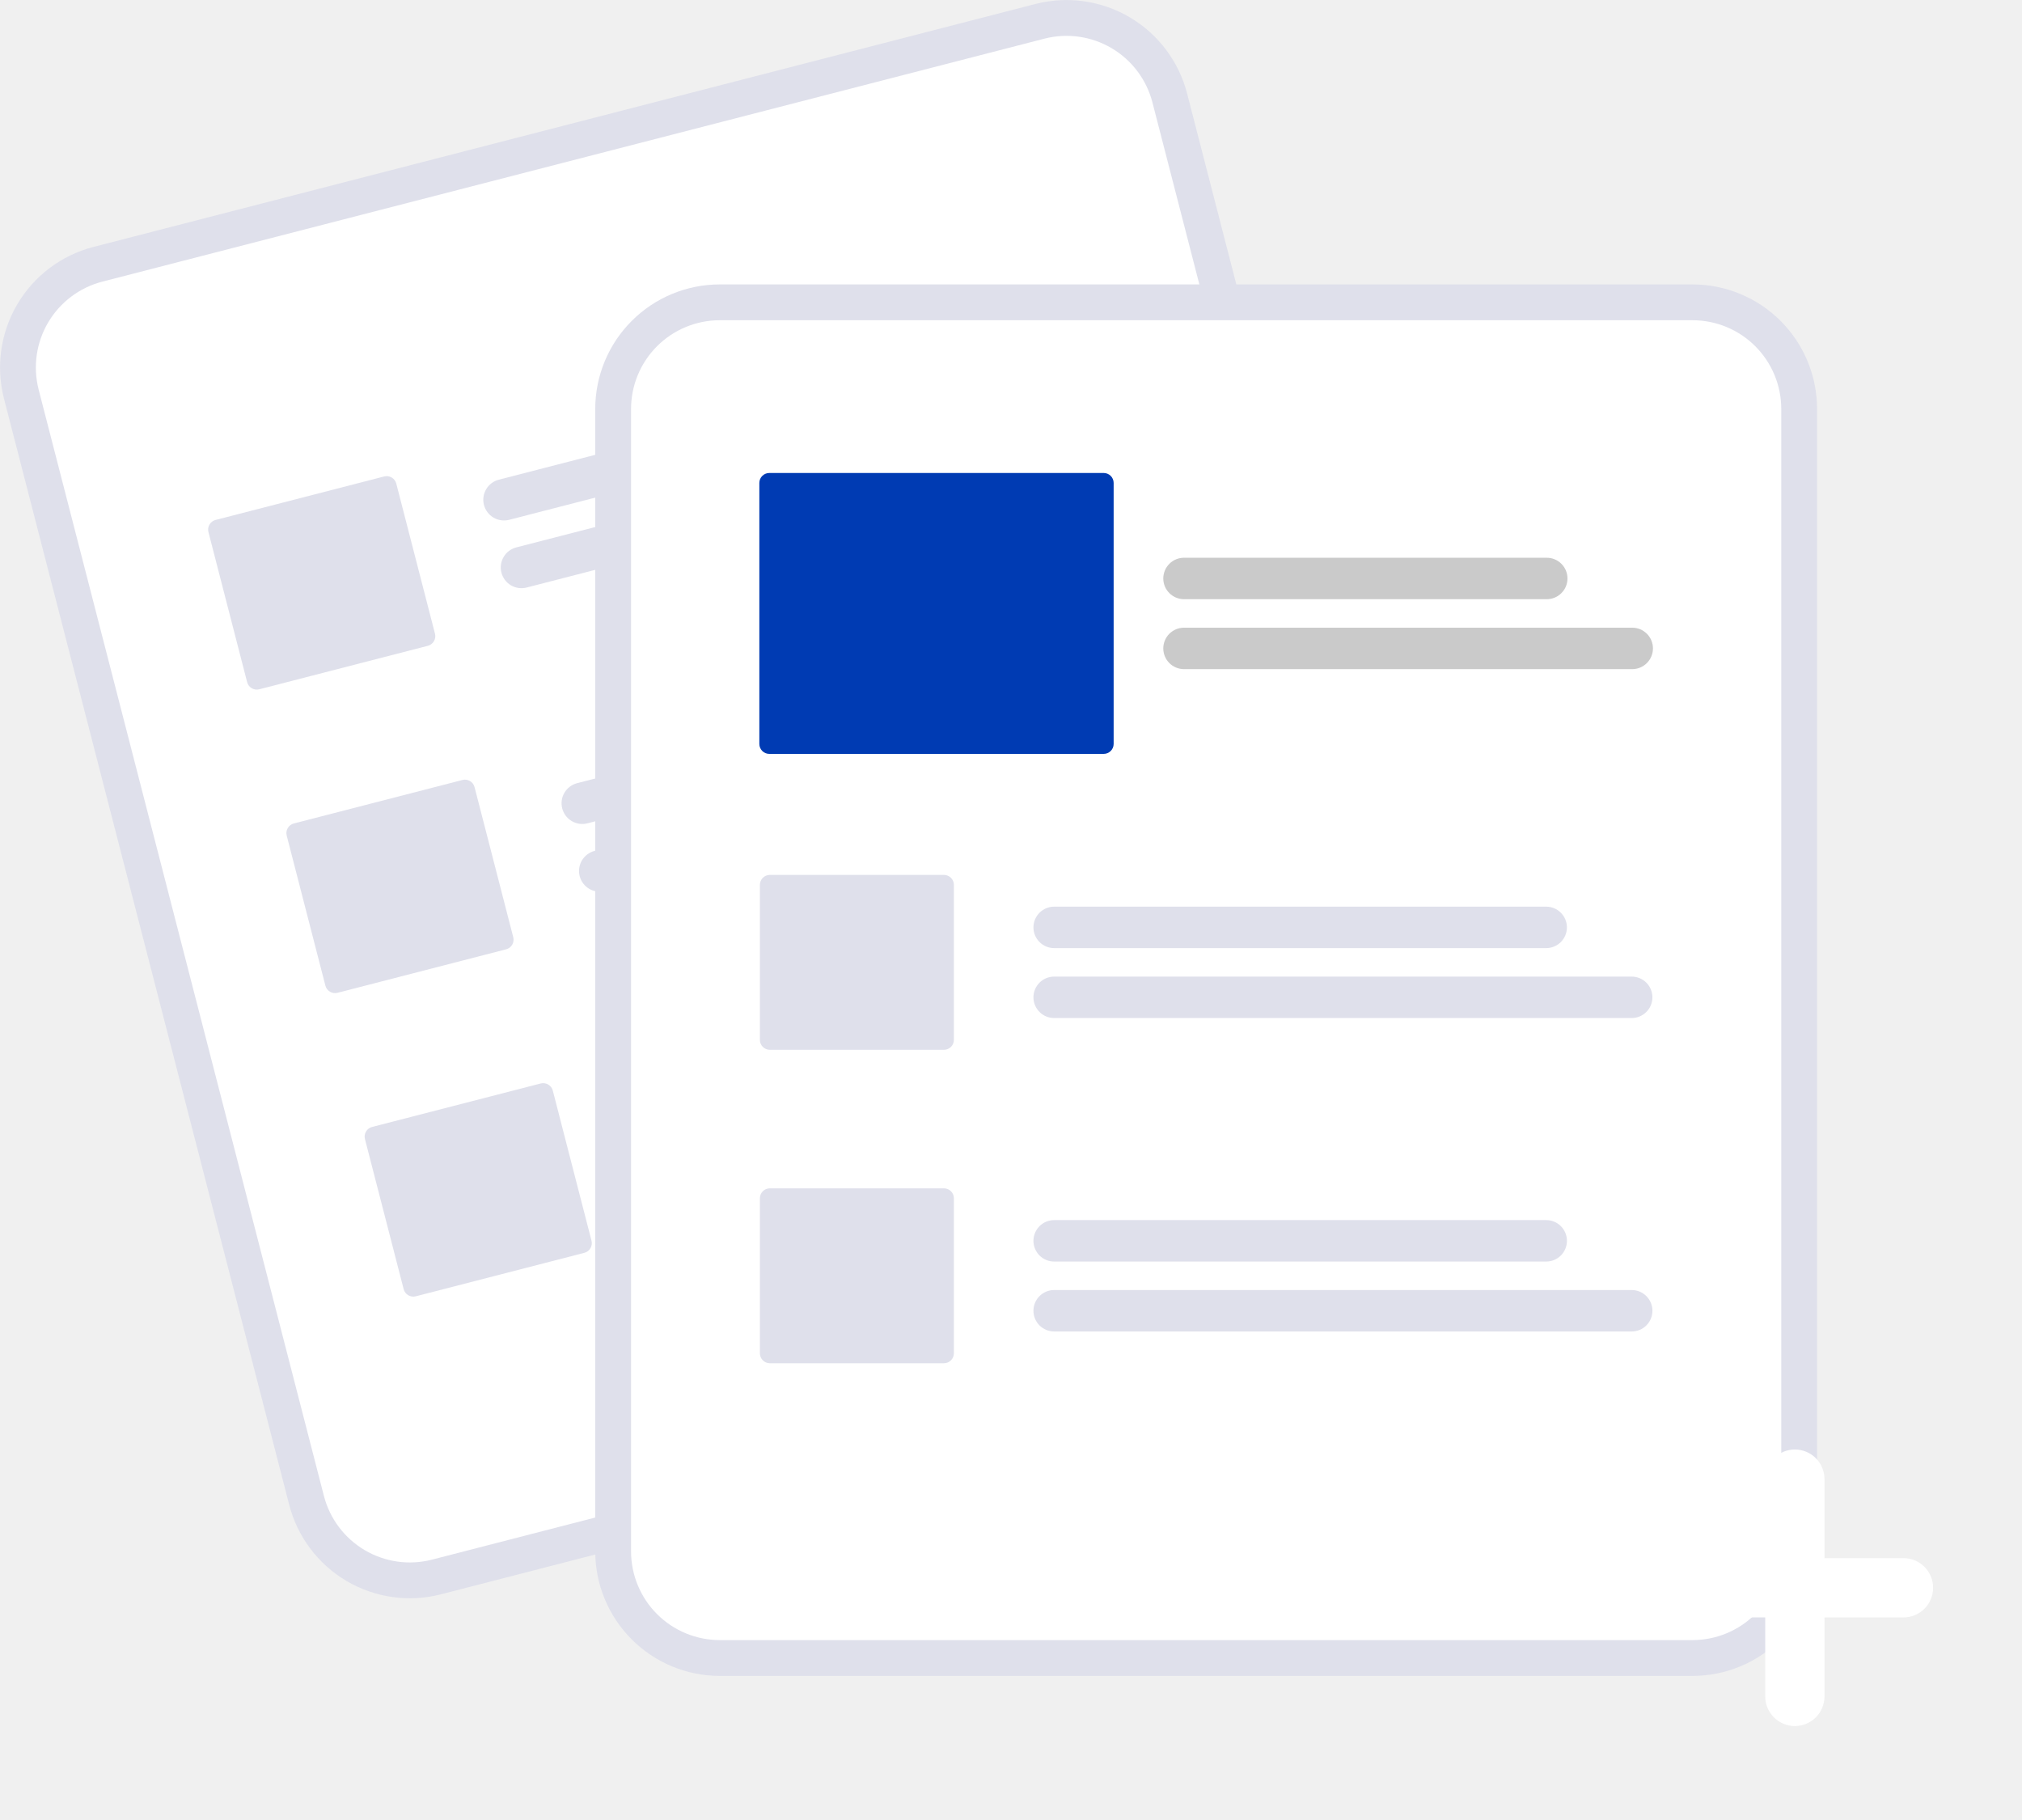
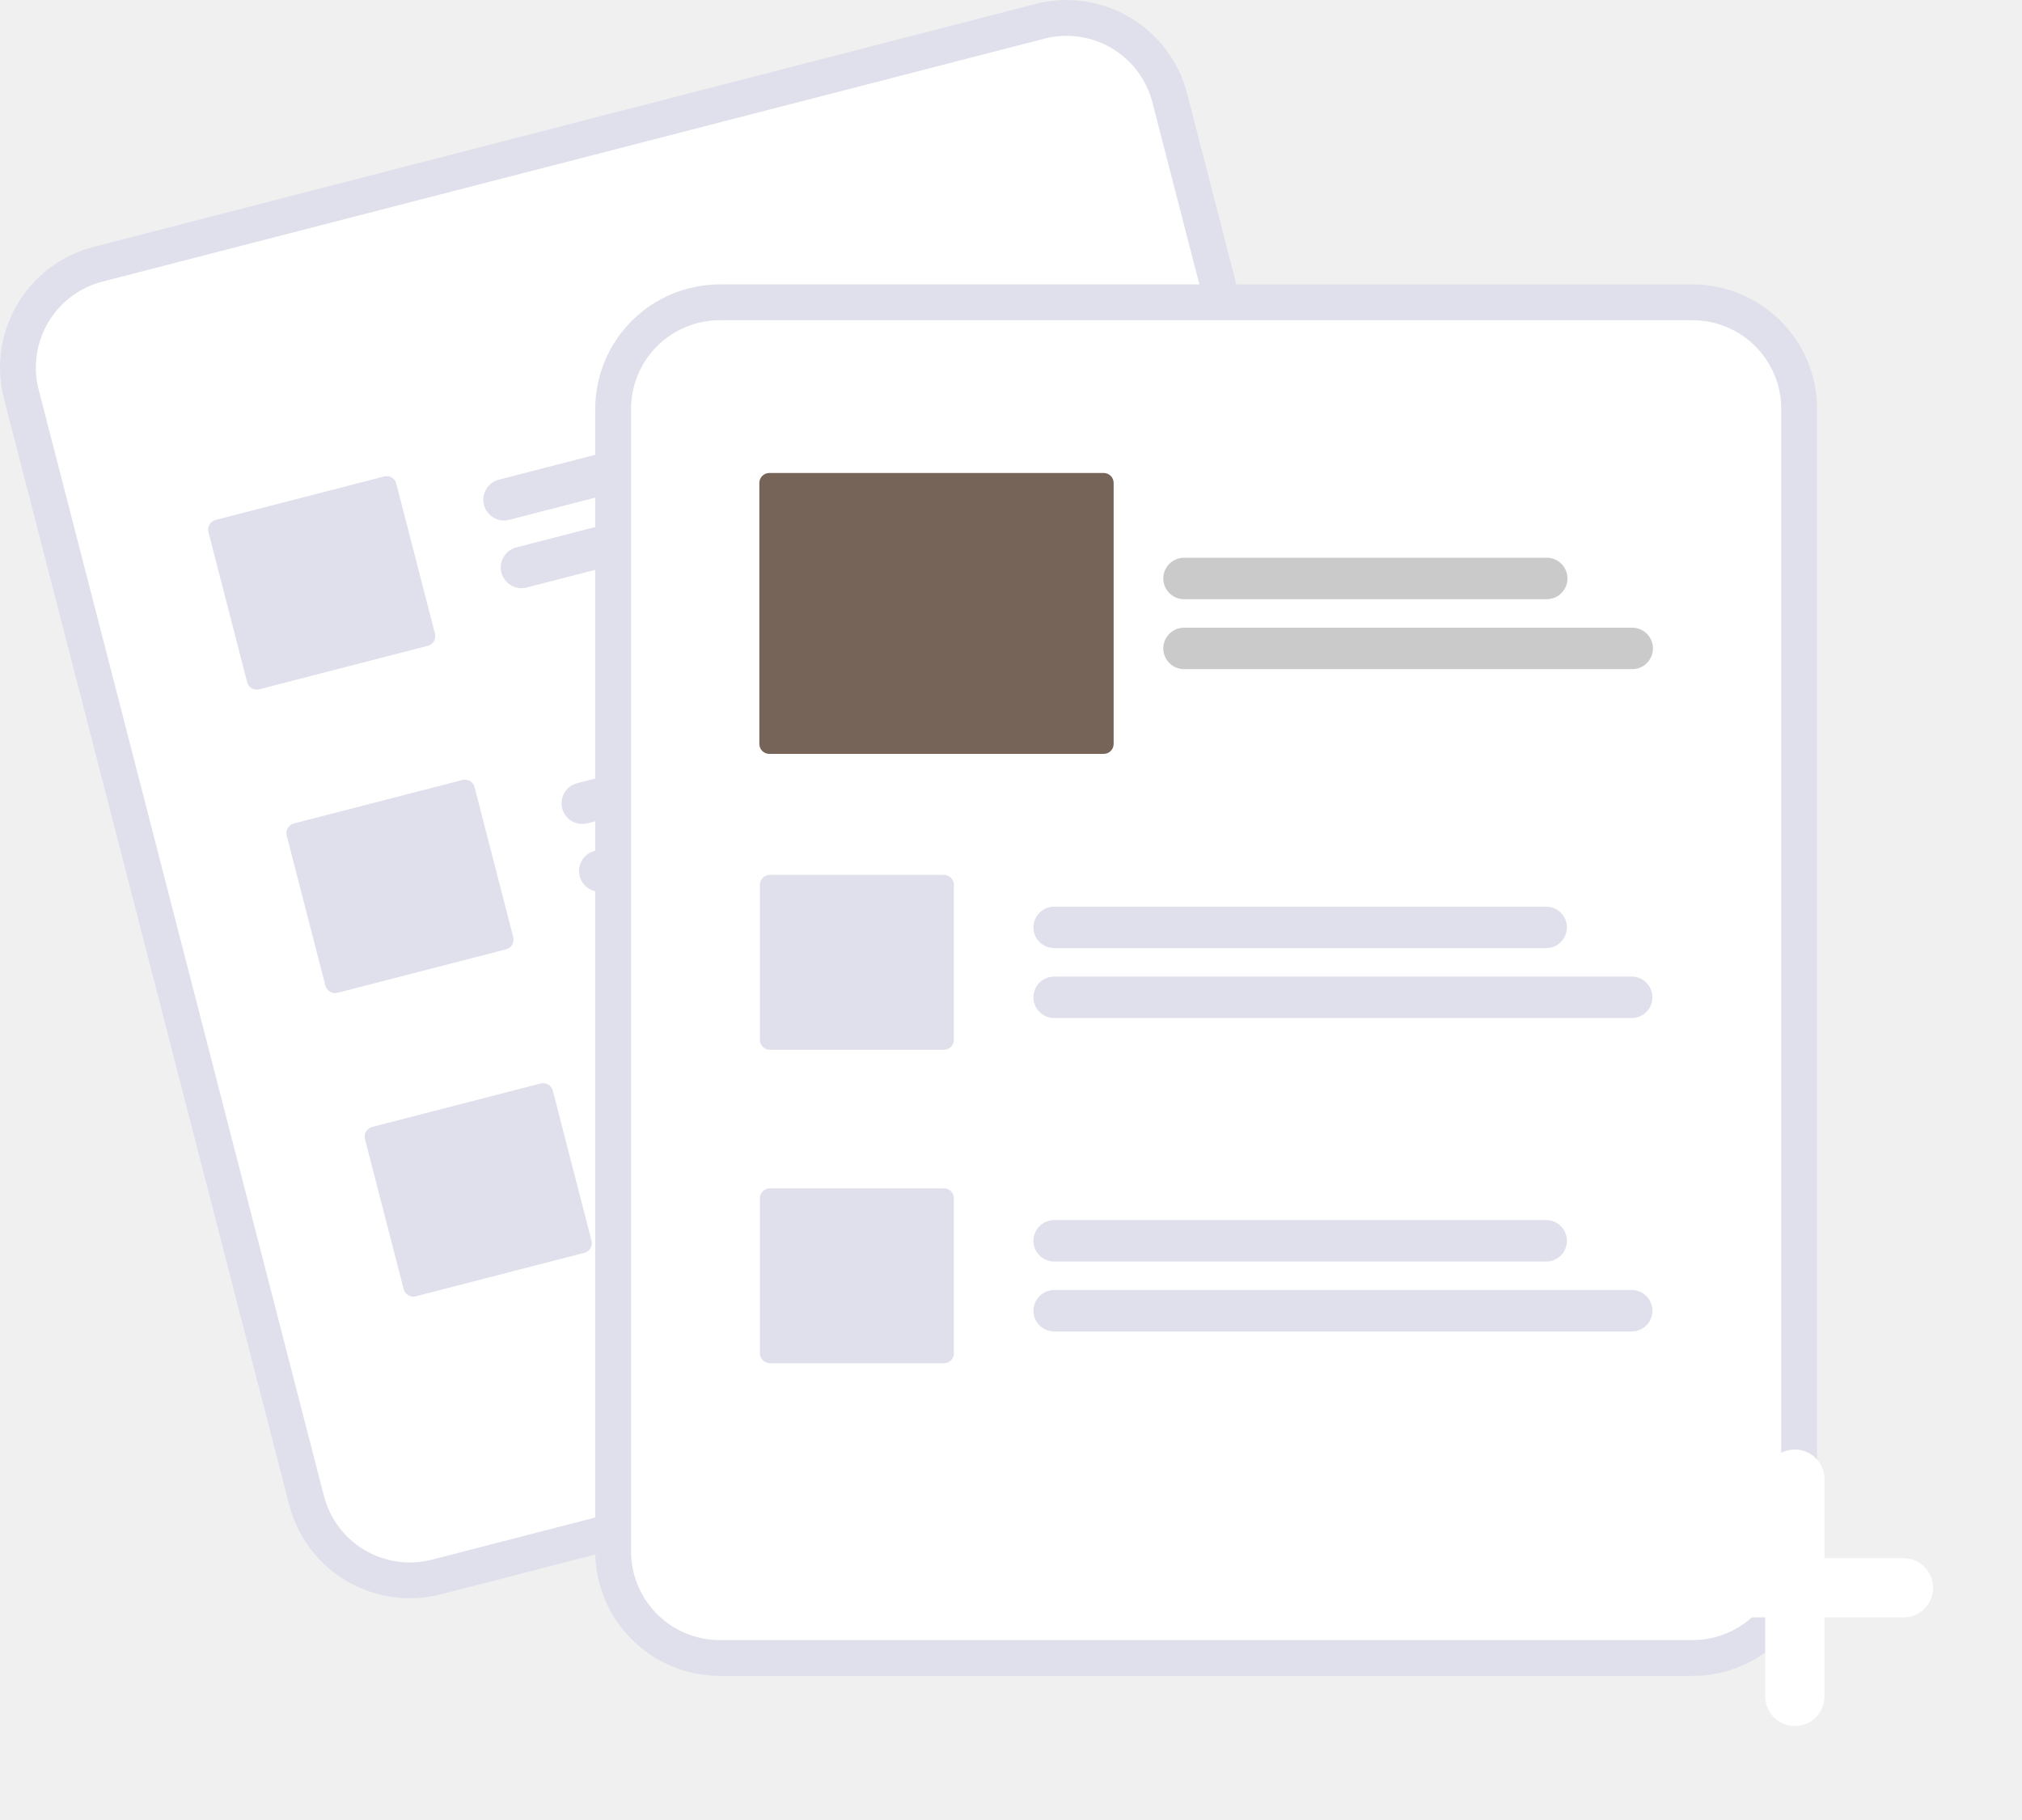
<svg xmlns="http://www.w3.org/2000/svg" width="200" height="180" viewBox="0 0 200 180" fill="none">
  <g clip-path="url(#clip0_1_100245)">
    <path d="M102.426 0.391L95.918 2.069L15.743 22.745L9.235 24.423C6.076 25.241 3.371 27.279 1.713 30.09C0.055 32.9 -0.42 36.254 0.391 39.414L28.609 148.839C29.428 151.998 31.466 154.703 34.276 156.361C37.087 158.019 40.44 158.495 43.6 157.684L43.617 157.679L136.774 133.656L136.791 133.652C139.95 132.833 142.655 130.795 144.313 127.985C145.971 125.175 146.447 121.821 145.635 118.661L117.417 9.235C116.598 6.077 114.561 3.371 111.75 1.713C108.94 0.055 105.586 -0.42 102.426 0.391Z" fill="#DFE0EB" />
    <path d="M103.312 3.822L95.604 5.81L17.828 25.866L10.121 27.854C7.871 28.437 5.945 29.888 4.764 31.889C3.583 33.891 3.245 36.279 3.822 38.529L32.041 147.955C32.624 150.204 34.075 152.13 36.076 153.311C38.078 154.492 40.466 154.831 42.716 154.253L42.733 154.249L135.89 130.225L135.907 130.221C138.157 129.638 140.083 128.187 141.264 126.185C142.445 124.184 142.783 121.796 142.205 119.545L113.987 10.12C113.404 7.871 111.953 5.944 109.952 4.764C107.95 3.583 105.562 3.244 103.312 3.822V3.822Z" fill="white" />
    <path d="M97.491 39.257L50.365 51.41C49.839 51.546 49.28 51.467 48.812 51.191C48.344 50.914 48.004 50.464 47.869 49.937C47.733 49.411 47.812 48.852 48.088 48.384C48.364 47.916 48.815 47.577 49.342 47.441L96.467 35.288C96.994 35.153 97.552 35.232 98.02 35.508C98.487 35.784 98.826 36.235 98.962 36.761C99.098 37.287 99.019 37.846 98.743 38.314C98.467 38.782 98.017 39.121 97.491 39.257V39.257Z" fill="#DFE0EB" />
    <path d="M107.405 43.843L52.093 58.107C51.566 58.243 51.008 58.164 50.539 57.888C50.071 57.612 49.732 57.161 49.596 56.635C49.46 56.108 49.539 55.55 49.816 55.081C50.092 54.613 50.543 54.274 51.069 54.138L106.381 39.874C106.908 39.739 107.467 39.817 107.935 40.094C108.403 40.37 108.742 40.821 108.878 41.347C109.014 41.873 108.935 42.432 108.658 42.9C108.382 43.368 107.931 43.708 107.405 43.843V43.843Z" fill="#DFE0EB" />
    <path d="M105.232 69.274L58.106 81.427C57.846 81.494 57.574 81.509 57.308 81.472C57.041 81.434 56.785 81.344 56.553 81.207C56.321 81.071 56.119 80.889 55.957 80.674C55.795 80.459 55.677 80.215 55.61 79.954C55.543 79.693 55.527 79.422 55.565 79.156C55.603 78.889 55.693 78.632 55.829 78.401C55.966 78.169 56.147 77.966 56.362 77.805C56.577 77.643 56.822 77.525 57.083 77.457L104.209 65.305C104.469 65.237 104.741 65.222 105.007 65.26C105.274 65.297 105.53 65.387 105.762 65.524C105.994 65.661 106.196 65.842 106.358 66.057C106.52 66.272 106.638 66.517 106.705 66.778C106.772 67.038 106.787 67.309 106.75 67.576C106.712 67.842 106.622 68.099 106.486 68.331C106.349 68.562 106.168 68.765 105.953 68.927C105.738 69.089 105.493 69.207 105.232 69.274V69.274Z" fill="#DFE0EB" />
    <path d="M115.146 73.861L59.834 88.125C59.573 88.192 59.302 88.207 59.035 88.17C58.769 88.132 58.512 88.042 58.281 87.906C58.049 87.769 57.846 87.588 57.684 87.373C57.523 87.158 57.405 86.913 57.337 86.652C57.27 86.392 57.255 86.12 57.293 85.854C57.33 85.587 57.42 85.331 57.557 85.099C57.694 84.867 57.875 84.665 58.09 84.503C58.305 84.341 58.55 84.223 58.81 84.156L114.123 69.892C114.649 69.756 115.208 69.835 115.676 70.111C116.144 70.387 116.483 70.838 116.619 71.365C116.755 71.891 116.676 72.45 116.4 72.918C116.123 73.386 115.673 73.725 115.146 73.861Z" fill="#DFE0EB" />
    <path d="M112.973 99.29L65.847 111.443C65.321 111.579 64.763 111.499 64.295 111.223C63.827 110.947 63.488 110.496 63.352 109.97C63.216 109.444 63.295 108.886 63.571 108.418C63.847 107.949 64.297 107.61 64.823 107.474L111.949 95.321C112.476 95.186 113.035 95.264 113.503 95.541C113.971 95.817 114.31 96.268 114.446 96.794C114.582 97.32 114.503 97.879 114.226 98.347C113.95 98.816 113.499 99.155 112.973 99.29Z" fill="#DFE0EB" />
    <path d="M122.887 103.878L67.575 118.142C67.314 118.209 67.043 118.225 66.776 118.187C66.509 118.15 66.253 118.06 66.021 117.923C65.789 117.786 65.586 117.605 65.424 117.39C65.262 117.175 65.144 116.93 65.077 116.669C65.009 116.408 64.994 116.137 65.032 115.87C65.07 115.604 65.16 115.347 65.296 115.115C65.433 114.883 65.615 114.681 65.83 114.519C66.045 114.357 66.29 114.239 66.551 114.172L121.864 99.908C122.39 99.773 122.949 99.852 123.417 100.128C123.885 100.404 124.224 100.855 124.36 101.381C124.496 101.908 124.417 102.466 124.141 102.934C123.864 103.403 123.414 103.742 122.887 103.878V103.878Z" fill="#DFE0EB" />
    <path d="M42.32 63.871L25.642 68.171C25.39 68.236 25.122 68.198 24.898 68.066C24.673 67.933 24.511 67.718 24.445 67.465L20.617 52.62C20.552 52.368 20.59 52.1 20.722 51.876C20.855 51.651 21.071 51.488 21.323 51.423L38.001 47.122C38.253 47.057 38.521 47.095 38.745 47.228C38.969 47.36 39.132 47.576 39.197 47.828L43.026 62.674C43.091 62.926 43.053 63.194 42.92 63.418C42.788 63.643 42.572 63.805 42.32 63.871V63.871Z" fill="#DFE0EB" />
    <path d="M50.061 93.888L33.383 98.189C33.131 98.254 32.863 98.216 32.639 98.083C32.414 97.951 32.252 97.735 32.186 97.483L28.358 82.638C28.293 82.385 28.331 82.117 28.464 81.893C28.596 81.669 28.812 81.506 29.064 81.441L45.742 77.14C45.994 77.075 46.262 77.113 46.486 77.245C46.711 77.378 46.873 77.594 46.939 77.846L50.767 92.691C50.832 92.944 50.794 93.211 50.661 93.436C50.529 93.66 50.313 93.823 50.061 93.888V93.888Z" fill="#DFE0EB" />
    <path d="M57.801 123.905L41.124 128.206C40.871 128.27 40.603 128.232 40.379 128.1C40.155 127.968 39.992 127.752 39.927 127.499L36.098 112.654C36.033 112.402 36.072 112.134 36.204 111.91C36.336 111.685 36.552 111.523 36.804 111.457L53.482 107.156C53.734 107.092 54.002 107.13 54.227 107.262C54.451 107.394 54.614 107.61 54.679 107.863L58.507 122.708C58.572 122.96 58.534 123.228 58.402 123.452C58.269 123.677 58.053 123.84 57.801 123.905V123.905Z" fill="#DFE0EB" />
    <path d="M167.423 28.129H71.183C67.92 28.133 64.792 29.43 62.485 31.738C60.178 34.045 58.88 37.173 58.876 40.436V153.442C58.88 156.705 60.178 159.833 62.485 162.14C64.792 164.448 67.92 165.746 71.183 165.749H167.423C170.686 165.746 173.814 164.448 176.122 162.14C178.429 159.833 179.727 156.705 179.731 153.442V40.436C179.727 37.173 178.429 34.045 176.122 31.738C173.814 29.43 170.686 28.133 167.423 28.129V28.129Z" fill="#DFE0EB" />
    <path d="M167.423 31.672H71.183C68.86 31.675 66.632 32.599 64.989 34.242C63.346 35.885 62.422 38.113 62.419 40.437V153.442C62.422 155.766 63.346 157.994 64.989 159.637C66.632 161.28 68.86 162.204 71.183 162.207H167.423C169.747 162.204 171.975 161.28 173.618 159.637C175.261 157.994 176.185 155.766 176.188 153.442V40.437C176.185 38.113 175.261 35.885 173.618 34.242C171.975 32.599 169.747 31.675 167.423 31.672V31.672Z" fill="white" />
    <path d="M188.278 154.102H180.463V146.287C180.463 145.51 180.155 144.765 179.605 144.215C179.055 143.666 178.31 143.357 177.533 143.357C176.756 143.357 176.01 143.666 175.461 144.215C174.911 144.765 174.602 145.51 174.602 146.287V154.102H166.788C166.011 154.102 165.265 154.411 164.716 154.96C164.166 155.51 163.857 156.255 163.857 157.032C163.857 157.81 164.166 158.555 164.716 159.105C165.265 159.654 166.011 159.963 166.788 159.963H174.602V167.777C174.602 168.555 174.911 169.3 175.461 169.85C176.01 170.399 176.756 170.708 177.533 170.708C178.31 170.708 179.055 170.399 179.605 169.85C180.155 169.3 180.463 168.555 180.463 167.777V159.963H188.278C189.055 159.963 189.801 159.654 190.35 159.105C190.9 158.555 191.208 157.81 191.208 157.032C191.208 156.255 190.9 155.51 190.35 154.96C189.801 154.411 189.055 154.102 188.278 154.102V154.102Z" fill="white" />
    <path d="M152.939 93.769H104.272C104.002 93.769 103.735 93.716 103.487 93.613C103.238 93.51 103.011 93.36 102.821 93.169C102.63 92.979 102.479 92.753 102.376 92.504C102.273 92.255 102.22 91.989 102.22 91.719C102.22 91.45 102.273 91.183 102.376 90.934C102.479 90.686 102.63 90.46 102.821 90.269C103.011 90.079 103.238 89.928 103.487 89.825C103.735 89.722 104.002 89.669 104.272 89.67H152.939C153.482 89.67 154.003 89.886 154.387 90.271C154.771 90.655 154.987 91.176 154.987 91.719C154.987 92.262 154.771 92.783 154.387 93.168C154.003 93.552 153.482 93.768 152.939 93.769V93.769Z" fill="#DFE0EB" />
    <path d="M161.394 100.685H104.272C104.002 100.685 103.735 100.633 103.487 100.53C103.238 100.427 103.011 100.276 102.821 100.086C102.63 99.895 102.479 99.669 102.376 99.42C102.273 99.171 102.22 98.905 102.22 98.635C102.22 98.366 102.273 98.099 102.376 97.851C102.479 97.602 102.63 97.376 102.821 97.185C103.011 96.995 103.238 96.844 103.487 96.741C103.735 96.638 104.002 96.586 104.272 96.586H161.394C161.937 96.586 162.458 96.802 162.843 97.186C163.227 97.571 163.443 98.092 163.443 98.635C163.443 99.179 163.227 99.7 162.843 100.085C162.458 100.469 161.937 100.685 161.394 100.685Z" fill="#DFE0EB" />
    <path d="M152.939 124.768H104.272C104.002 124.769 103.735 124.716 103.487 124.613C103.238 124.51 103.011 124.359 102.821 124.169C102.63 123.978 102.479 123.752 102.376 123.504C102.273 123.255 102.22 122.988 102.22 122.719C102.22 122.449 102.273 122.183 102.376 121.934C102.479 121.685 102.63 121.459 102.821 121.269C103.011 121.078 103.238 120.927 103.487 120.825C103.735 120.722 104.002 120.669 104.272 120.669H152.939C153.483 120.669 154.004 120.885 154.389 121.269C154.773 121.654 154.989 122.175 154.989 122.719C154.989 123.262 154.773 123.784 154.389 124.168C154.004 124.552 153.483 124.768 152.939 124.768V124.768Z" fill="#DFE0EB" />
    <path d="M161.394 131.685H104.272C104.002 131.685 103.735 131.632 103.487 131.529C103.238 131.426 103.011 131.275 102.821 131.085C102.63 130.895 102.479 130.669 102.376 130.42C102.273 130.171 102.22 129.904 102.22 129.635C102.22 129.366 102.273 129.099 102.376 128.85C102.479 128.601 102.63 128.375 102.821 128.185C103.011 127.995 103.238 127.844 103.487 127.741C103.735 127.638 104.002 127.585 104.272 127.585H161.394C161.663 127.585 161.93 127.638 162.179 127.741C162.428 127.844 162.654 127.995 162.844 128.185C163.035 128.375 163.186 128.601 163.289 128.85C163.392 129.099 163.445 129.366 163.445 129.635C163.445 129.904 163.392 130.171 163.289 130.42C163.186 130.669 163.035 130.895 162.844 131.085C162.654 131.275 162.428 131.426 162.179 131.529C161.93 131.632 161.663 131.685 161.394 131.685Z" fill="#DFE0EB" />
    <path d="M93.368 103.826H76.145C75.884 103.826 75.635 103.722 75.45 103.538C75.266 103.354 75.162 103.104 75.162 102.843V87.512C75.162 87.252 75.266 87.002 75.45 86.818C75.635 86.633 75.884 86.53 76.145 86.529H93.368C93.629 86.53 93.878 86.633 94.062 86.818C94.247 87.002 94.35 87.252 94.351 87.512V102.843C94.35 103.104 94.247 103.354 94.062 103.538C93.878 103.722 93.629 103.826 93.368 103.826V103.826Z" fill="#DFE0EB" />
    <path d="M93.368 134.825H76.145C75.884 134.824 75.635 134.721 75.45 134.537C75.266 134.352 75.162 134.103 75.162 133.842V118.511C75.162 118.251 75.266 118.001 75.45 117.816C75.635 117.632 75.884 117.529 76.145 117.528H93.368C93.629 117.529 93.878 117.632 94.062 117.816C94.247 118.001 94.35 118.251 94.351 118.511V133.842C94.35 134.103 94.247 134.352 94.062 134.537C93.878 134.721 93.629 134.824 93.368 134.825V134.825Z" fill="#DFE0EB" />
    <path d="M152.993 59.261H117.112C116.568 59.261 116.047 59.045 115.663 58.66C115.278 58.276 115.062 57.755 115.062 57.211C115.062 56.668 115.278 56.146 115.663 55.762C116.047 55.377 116.568 55.162 117.112 55.162H152.993C153.536 55.162 154.058 55.377 154.442 55.762C154.826 56.146 155.042 56.668 155.042 57.211C155.042 57.755 154.826 58.276 154.442 58.66C154.058 59.045 153.536 59.261 152.993 59.261Z" fill="#CACACA" />
    <path d="M161.447 66.178H117.112C116.843 66.178 116.576 66.125 116.328 66.022C116.079 65.919 115.853 65.768 115.663 65.577C115.472 65.387 115.322 65.161 115.219 64.912C115.116 64.664 115.062 64.397 115.062 64.128C115.062 63.859 115.116 63.593 115.219 63.344C115.322 63.095 115.472 62.869 115.663 62.679C115.853 62.489 116.079 62.338 116.328 62.235C116.576 62.132 116.843 62.079 117.112 62.079H161.447C161.991 62.079 162.512 62.294 162.896 62.679C163.281 63.063 163.497 63.585 163.497 64.128C163.497 64.672 163.281 65.193 162.896 65.577C162.512 65.962 161.991 66.178 161.447 66.178V66.178Z" fill="#CACACA" />
-     <path d="M109.17 74.56H76.091C75.831 74.56 75.581 74.456 75.397 74.272C75.212 74.088 75.109 73.838 75.108 73.578V47.761C75.109 47.501 75.212 47.251 75.397 47.067C75.581 46.883 75.831 46.779 76.091 46.779H109.17C109.431 46.779 109.68 46.883 109.865 47.067C110.049 47.251 110.153 47.501 110.153 47.761V73.578C110.153 73.838 110.049 74.088 109.865 74.272C109.68 74.456 109.431 74.56 109.17 74.56V74.56Z" fill="#003BB3" />
+     <path d="M109.17 74.56H76.091C75.831 74.56 75.581 74.456 75.397 74.272C75.212 74.088 75.109 73.838 75.108 73.578V47.761C75.109 47.501 75.212 47.251 75.397 47.067C75.581 46.883 75.831 46.779 76.091 46.779H109.17C109.431 46.779 109.68 46.883 109.865 47.067C110.049 47.251 110.153 47.501 110.153 47.761V73.578C110.153 73.838 110.049 74.088 109.865 74.272C109.68 74.456 109.431 74.56 109.17 74.56V74.56Z" fill="#766458" />
  </g>
  <defs>
    <clipPath id="clip0_1_100245">
      <rect width="200" height="179.499" fill="white" />
    </clipPath>
  </defs>
</svg>
